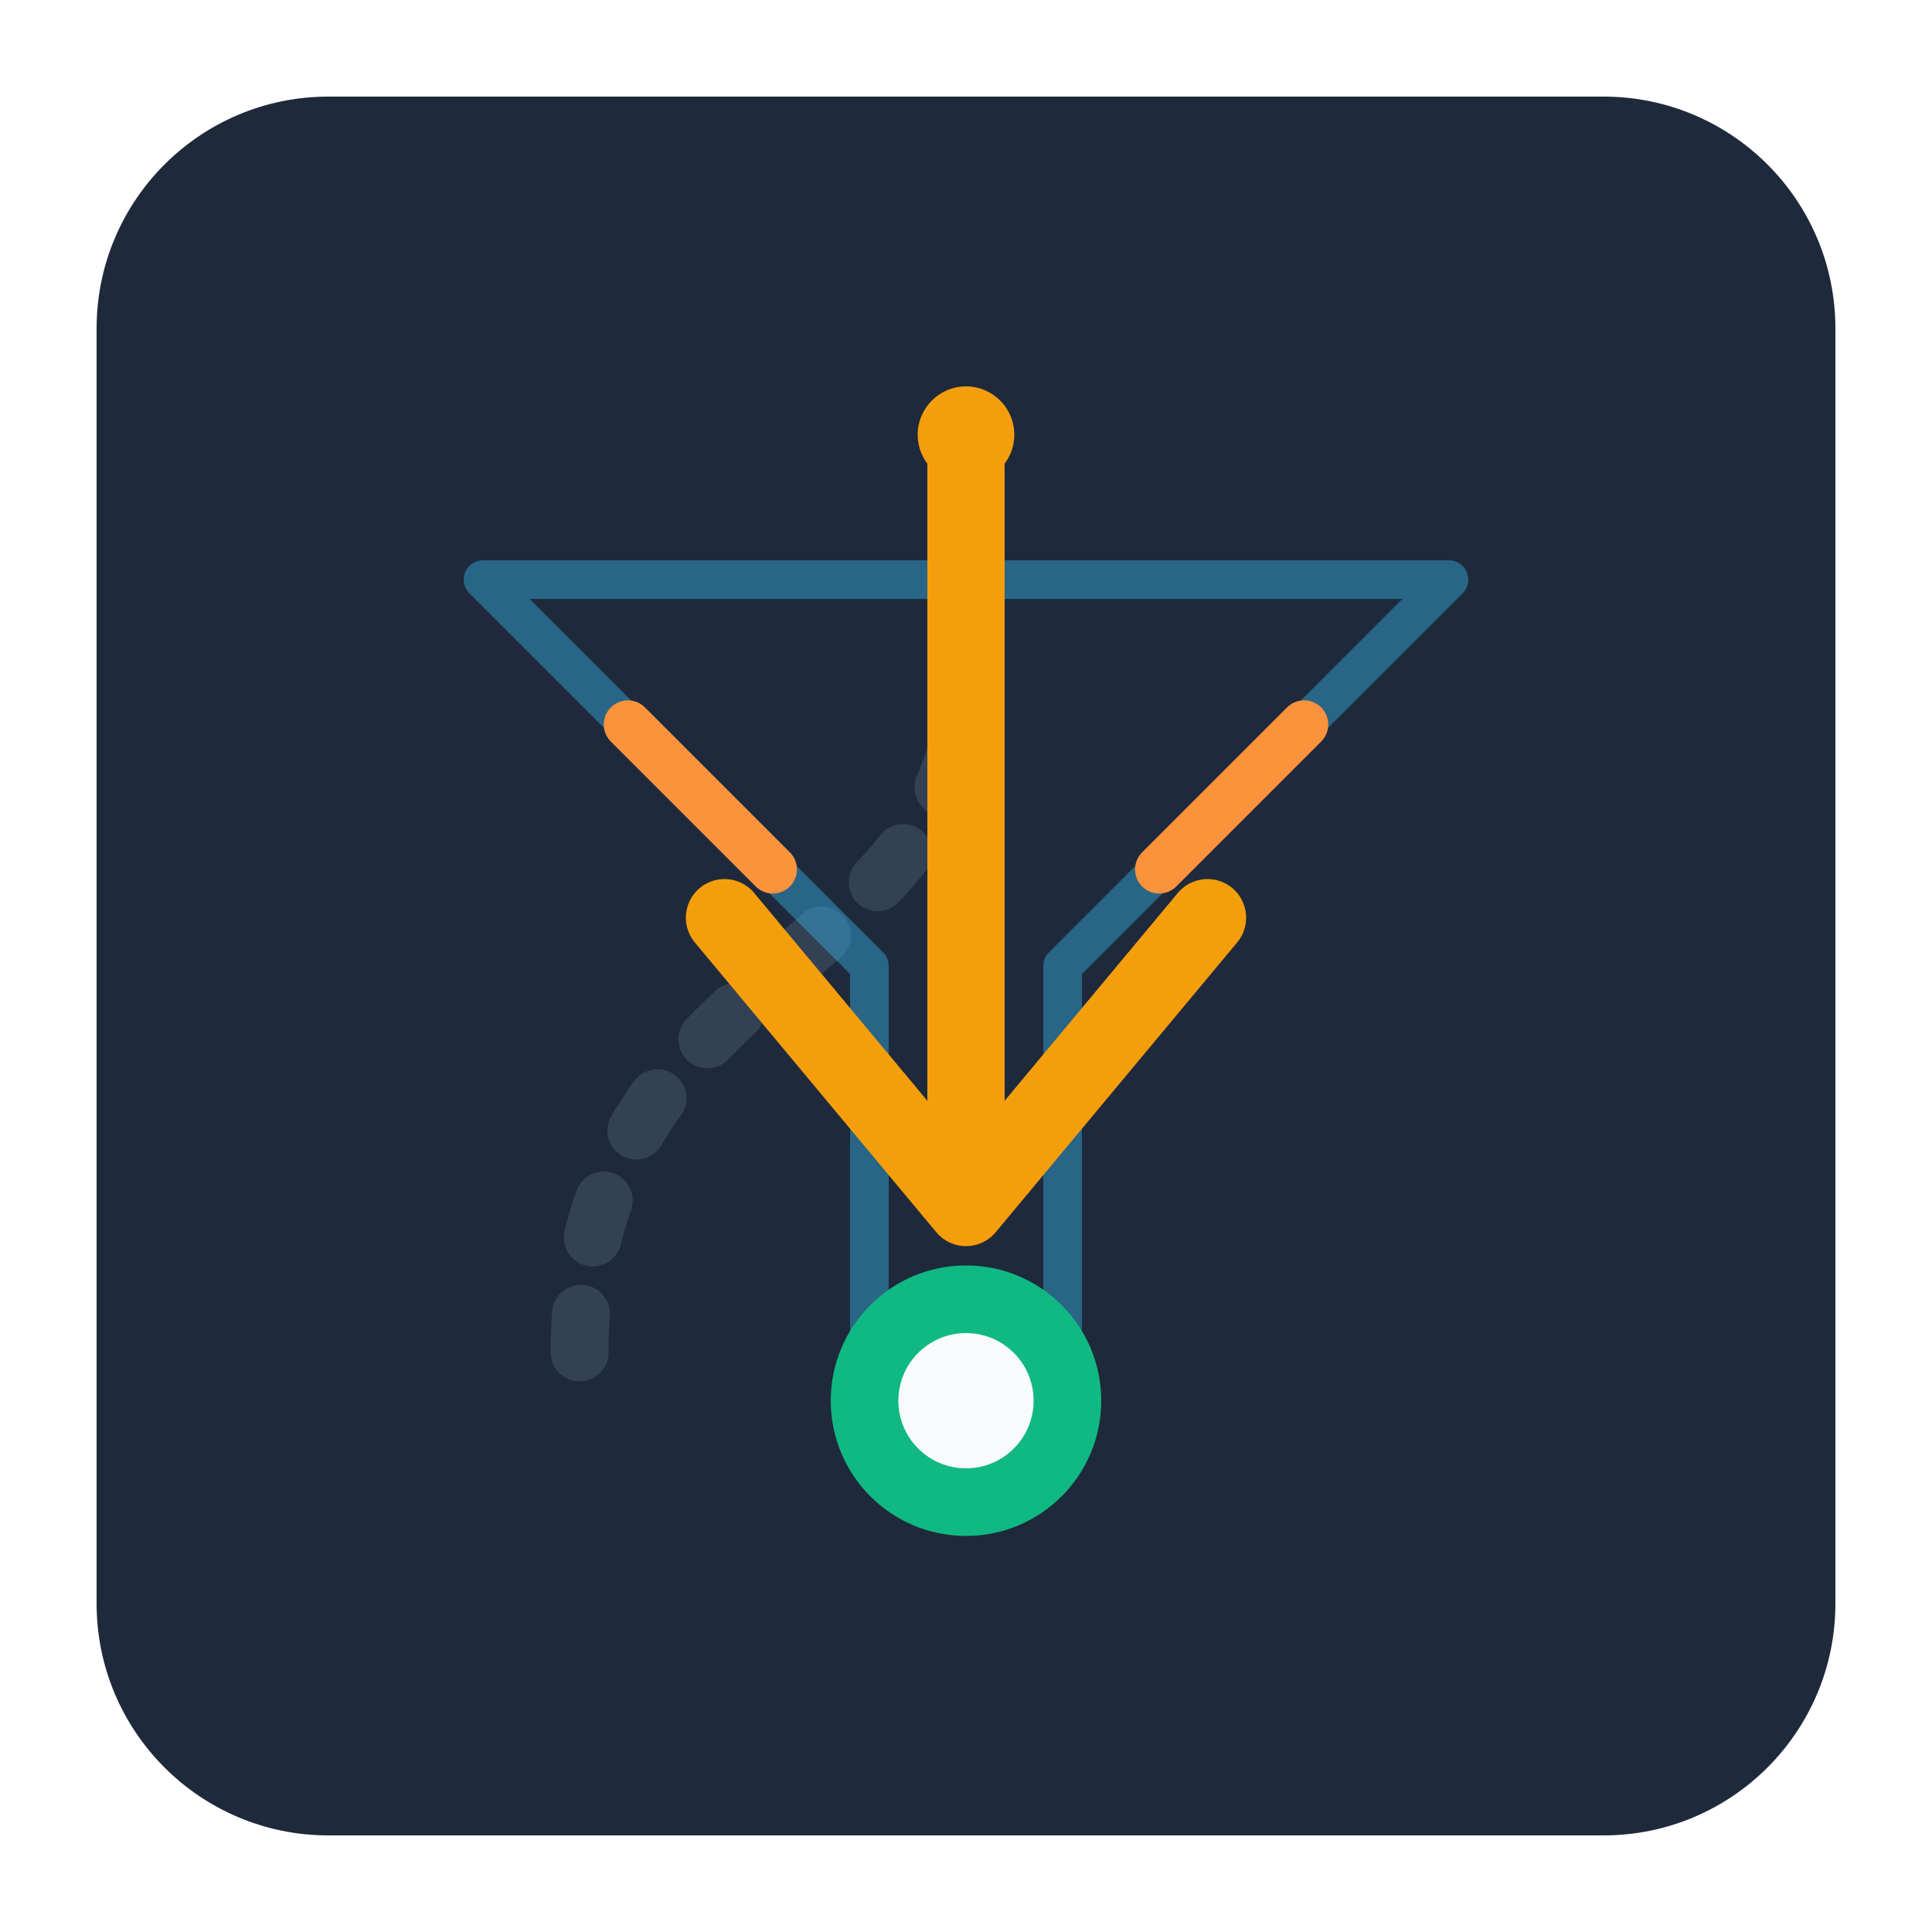
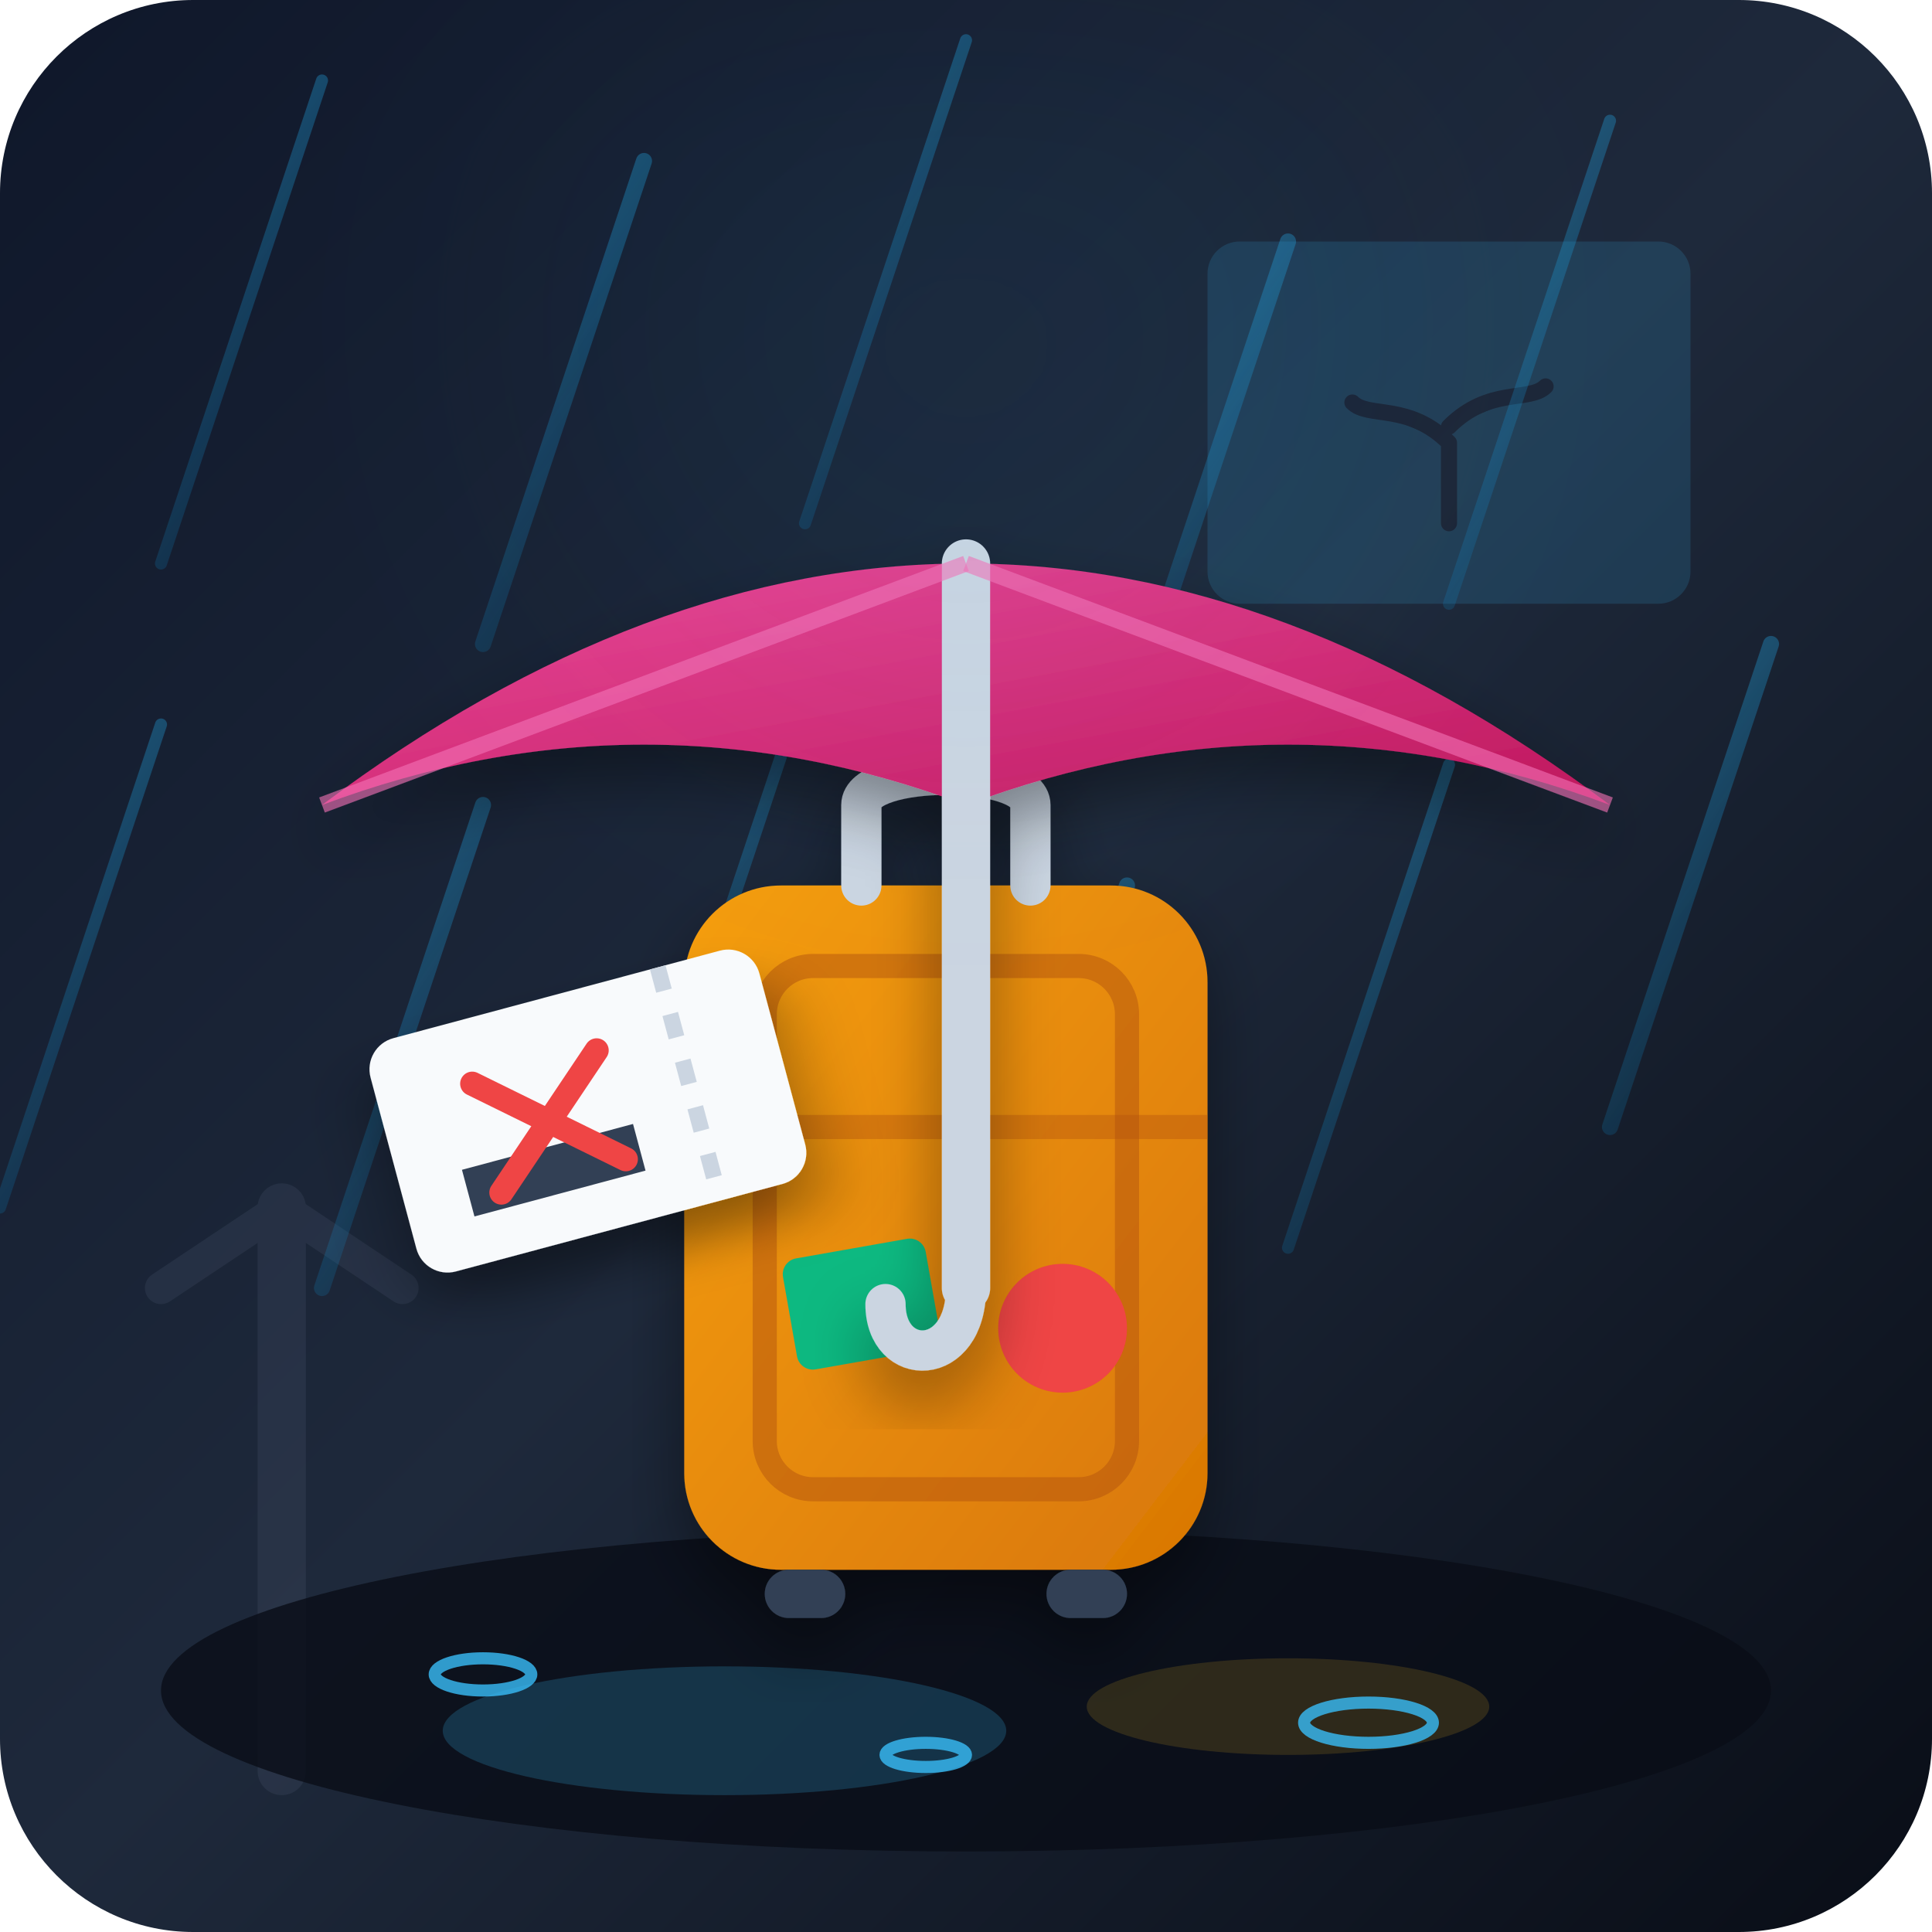
- <svg xmlns="http://www.w3.org/2000/svg" viewBox="0 0 200 200">
-   <rect x="10" y="10" width="180" height="180" rx="24" fill="#1e293b" />
-   <path d="M 60 140 C 60 100, 100 100, 100 70 C 100 50, 100 45, 100 45" fill="none" stroke="#334155" stroke-width="6" stroke-linecap="round" stroke-dasharray="4 8" />
-   <path d="M 50 60 L 90 100 L 90 150 L 110 150 L 110 100 L 150 60 Z" fill="none" stroke="#38bdf8" stroke-width="4" stroke-linejoin="round" opacity="0.4" />
-   <path d="M 100 45 L 100 120" fill="none" stroke="#f59e0b" stroke-width="8" stroke-linecap="round" />
-   <path d="M 75 95 L 100 125 L 125 95" fill="none" stroke="#f59e0b" stroke-width="8" stroke-linecap="round" stroke-linejoin="round" />
-   <circle cx="100" cy="145" r="14" fill="#10b981" />
-   <circle cx="100" cy="145" r="7" fill="#f8fafc" />
-   <path d="M 65 75 L 80 90" fill="none" stroke="#fb923c" stroke-width="5" stroke-linecap="round" />
-   <path d="M 135 75 L 120 90" fill="none" stroke="#fb923c" stroke-width="5" stroke-linecap="round" />
-   <circle cx="100" cy="45" r="5" fill="#f59e0b" />
+ <svg xmlns="http://www.w3.org/2000/svg" viewBox="0 0 240 240">
+   <defs>
+     <linearGradient id="bgGrad" x1="0%" y1="0%" x2="100%" y2="100%">
+       <stop offset="0%" stop-color="#0f172a" />
+       <stop offset="50%" stop-color="#1e293b" />
+       <stop offset="100%" stop-color="#090d16" />
+     </linearGradient>
+     <linearGradient id="rainGrad" x1="0%" y1="0%" x2="50%" y2="100%">
+       <stop offset="0%" stop-color="#38bdf8" stop-opacity="0.8" />
+       <stop offset="100%" stop-color="#0284c7" stop-opacity="0.2" />
+     </linearGradient>
+     <linearGradient id="luggageGrad" x1="0%" y1="0%" x2="100%" y2="100%">
+       <stop offset="0%" stop-color="#f59e0b" />
+       <stop offset="100%" stop-color="#d97706" />
+     </linearGradient>
+     <linearGradient id="umbrellaGrad" x1="0%" y1="0%" x2="100%" y2="100%">
+       <stop offset="0%" stop-color="#ec4899" />
+       <stop offset="100%" stop-color="#be185d" />
+     </linearGradient>
+     <filter id="shadow" x="-10%" y="-10%" width="120%" height="120%">
+       <feDropShadow dx="0" dy="4" stdDeviation="4" flood-color="#000000" flood-opacity="0.4" />
+     </filter>
+   </defs>
+   <rect width="240" height="240" rx="24" fill="url(#bgGrad)" />
+   <g opacity="0.15">
+     <rect x="150" y="30" width="60" height="45" rx="4" fill="#38bdf8" />
+     <path d="M180 55 L180 65 M180 55 C175 50 170 52 168 50 M180 53 C185 48 190 50 192 48" stroke="#0f172a" stroke-width="2" stroke-linecap="round" />
+     <path d="M35 150 L35 220" stroke="#64748b" stroke-width="6" stroke-linecap="round" />
+     <path d="M20 160 L35 150 L50 160" fill="none" stroke="#64748b" stroke-width="4" stroke-linecap="round" stroke-linejoin="round" />
+   </g>
+   <g opacity="0.6">
+     <line x1="40" y1="10" x2="20" y2="70" stroke="url(#rainGrad)" stroke-width="1.5" stroke-linecap="round" />
+     <line x1="80" y1="20" x2="60" y2="80" stroke="url(#rainGrad)" stroke-width="2" stroke-linecap="round" />
+     <line x1="120" y1="5" x2="100" y2="65" stroke="url(#rainGrad)" stroke-width="1.5" stroke-linecap="round" />
+     <line x1="160" y1="30" x2="140" y2="90" stroke="url(#rainGrad)" stroke-width="2" stroke-linecap="round" />
+     <line x1="200" y1="15" x2="180" y2="75" stroke="url(#rainGrad)" stroke-width="1.5" stroke-linecap="round" />
+     <line x1="20" y1="90" x2="0" y2="150" stroke="url(#rainGrad)" stroke-width="1.5" stroke-linecap="round" />
+     <line x1="60" y1="100" x2="40" y2="160" stroke="url(#rainGrad)" stroke-width="2" stroke-linecap="round" />
+     <line x1="100" y1="85" x2="80" y2="145" stroke="url(#rainGrad)" stroke-width="1.5" stroke-linecap="round" />
+     <line x1="140" y1="110" x2="120" y2="170" stroke="url(#rainGrad)" stroke-width="2" stroke-linecap="round" />
+     <line x1="180" y1="95" x2="160" y2="155" stroke="url(#rainGrad)" stroke-width="1.5" stroke-linecap="round" />
+     <line x1="220" y1="80" x2="200" y2="140" stroke="url(#rainGrad)" stroke-width="2" stroke-linecap="round" />
+   </g>
+   <ellipse cx="120" cy="210" rx="100" ry="20" fill="#090d16" opacity="0.8" />
+   <ellipse cx="90" cy="215" rx="35" ry="8" fill="#38bdf8" opacity="0.2" />
+   <ellipse cx="160" cy="212" rx="25" ry="6" fill="#fbbf24" opacity="0.15" />
+   <g filter="url(#shadow)" transform="translate(10, 10)">
+     <rect x="75" y="100" width="65" height="85" rx="12" fill="url(#luggageGrad)" />
+     <rect x="85" y="110" width="45" height="65" rx="6" fill="none" stroke="#b45309" stroke-width="3" opacity="0.5" />
+     <line x1="75" y1="130" x2="140" y2="130" stroke="#b45309" stroke-width="3" opacity="0.4" />
+     <path d="M97 100 L97 90 C97 85 118 85 118 90 L118 100" fill="none" stroke="#cbd5e1" stroke-width="5" stroke-linecap="round" />
+     <rect x="85" y="185" width="10" height="6" rx="3" fill="#334155" />
+     <rect x="120" y="185" width="10" height="6" rx="3" fill="#334155" />
+     <rect x="88" y="145" width="18" height="14" rx="2" fill="#10b981" transform="rotate(-10 97 152)" />
+     <circle cx="122" cy="155" r="8" fill="#ef4444" />
+   </g>
+   <g filter="url(#shadow)" transform="translate(45, 130) rotate(-15)">
+     <rect x="0" y="0" width="50" height="30" rx="4" fill="#f8fafc" />
+     <line x1="38" y1="0" x2="38" y2="30" stroke="#cbd5e1" stroke-width="2" stroke-dasharray="3,3" />
+     <rect x="8" y="18" width="22" height="6" fill="#334155" />
+     <path d="M12 8 L28 22 M28 8 L12 22" stroke="#ef4444" stroke-width="3" stroke-linecap="round" />
+   </g>
+   <g filter="url(#shadow)">
+     <path d="M 40 100 Q 120 40 200 100 Q 160 85 120 100 Q 80 85 40 100 Z" fill="url(#umbrellaGrad)" />
+     <path d="M 120 70 L 120 160" fill="none" stroke="#cbd5e1" stroke-width="6" stroke-linecap="round" />
+     <path d="M 120 160 C 120 170 110 170 110 162" fill="none" stroke="#cbd5e1" stroke-width="5" stroke-linecap="round" />
+     <path d="M120 70 Q160 85 200 100" fill="none" stroke="#f472b6" stroke-width="2" opacity="0.6" />
+     <path d="M120 70 Q80 85 40 100" fill="none" stroke="#f472b6" stroke-width="2" opacity="0.6" />
+   </g>
+   <g opacity="0.8">
+     <ellipse cx="60" cy="208" rx="6" ry="2" fill="none" stroke="#38bdf8" stroke-width="1.5" />
+     <ellipse cx="170" cy="214" rx="8" ry="2.5" fill="none" stroke="#38bdf8" stroke-width="1.5" />
+     <ellipse cx="115" cy="218" rx="5" ry="1.5" fill="none" stroke="#38bdf8" stroke-width="1.5" />
+   </g>
+   <circle cx="120" cy="40" r="50" fill="#38bdf8" opacity="0.05" filter="blur(20px)" />
</svg>
